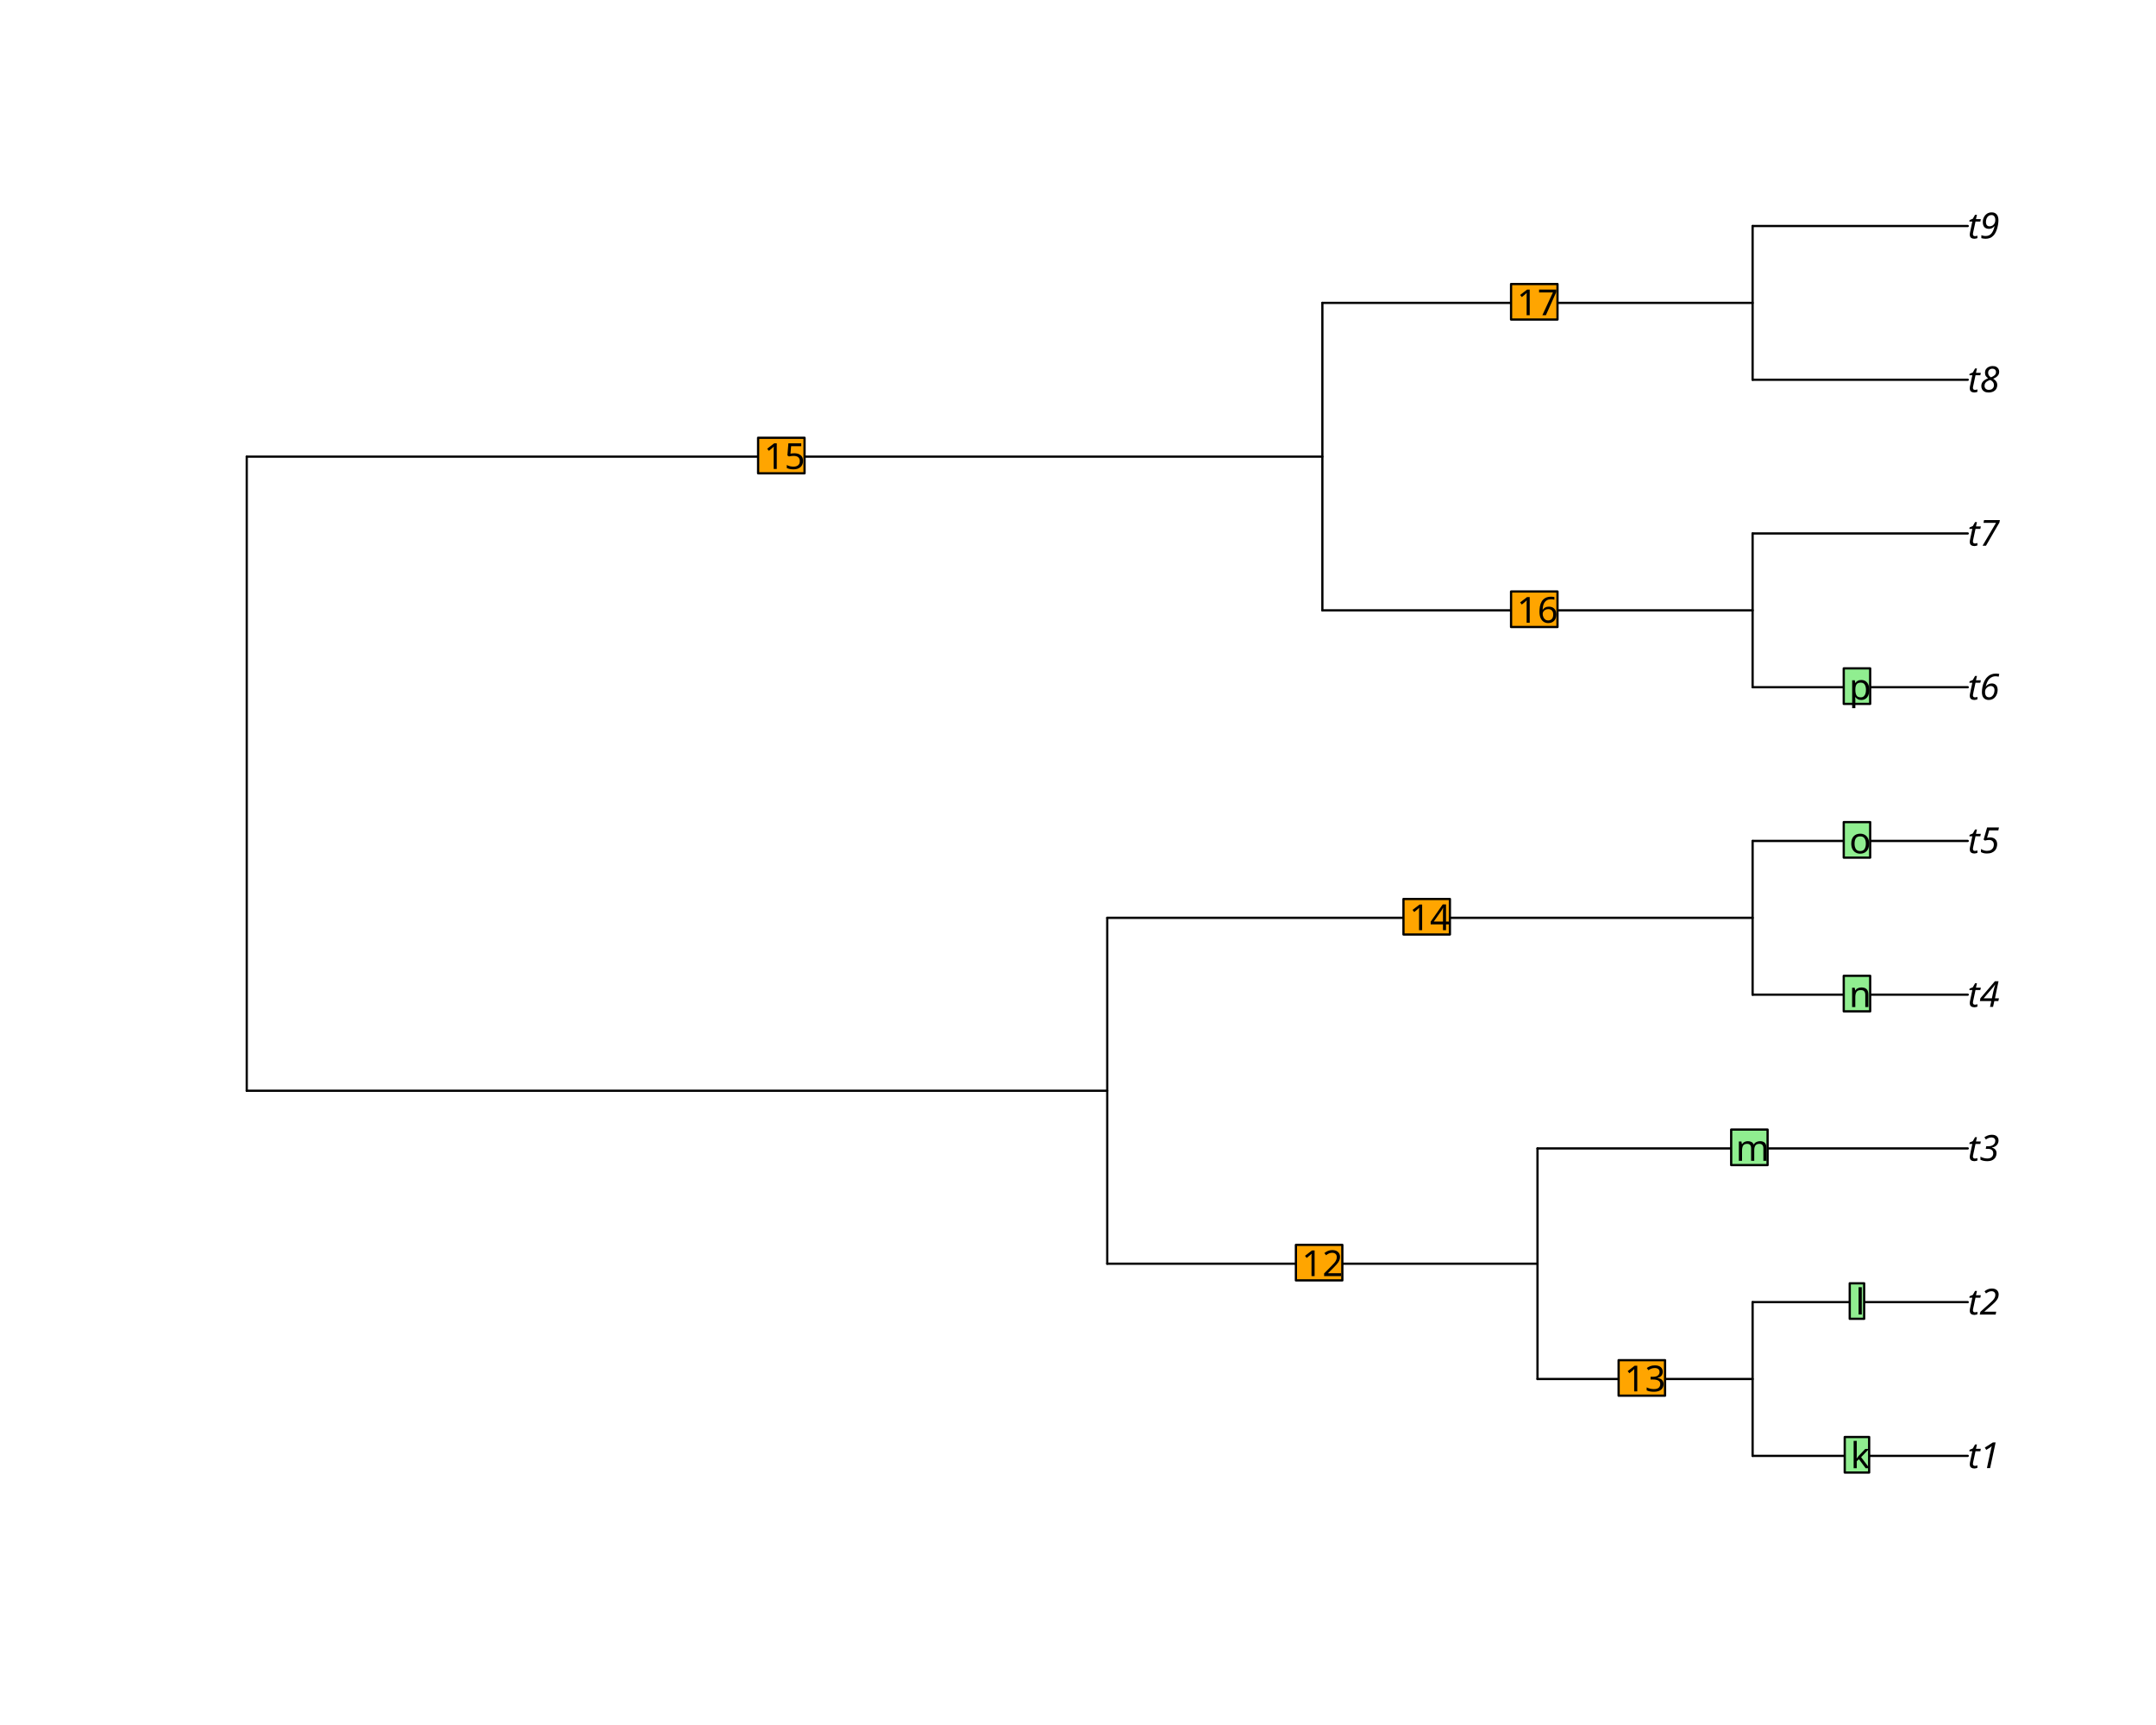
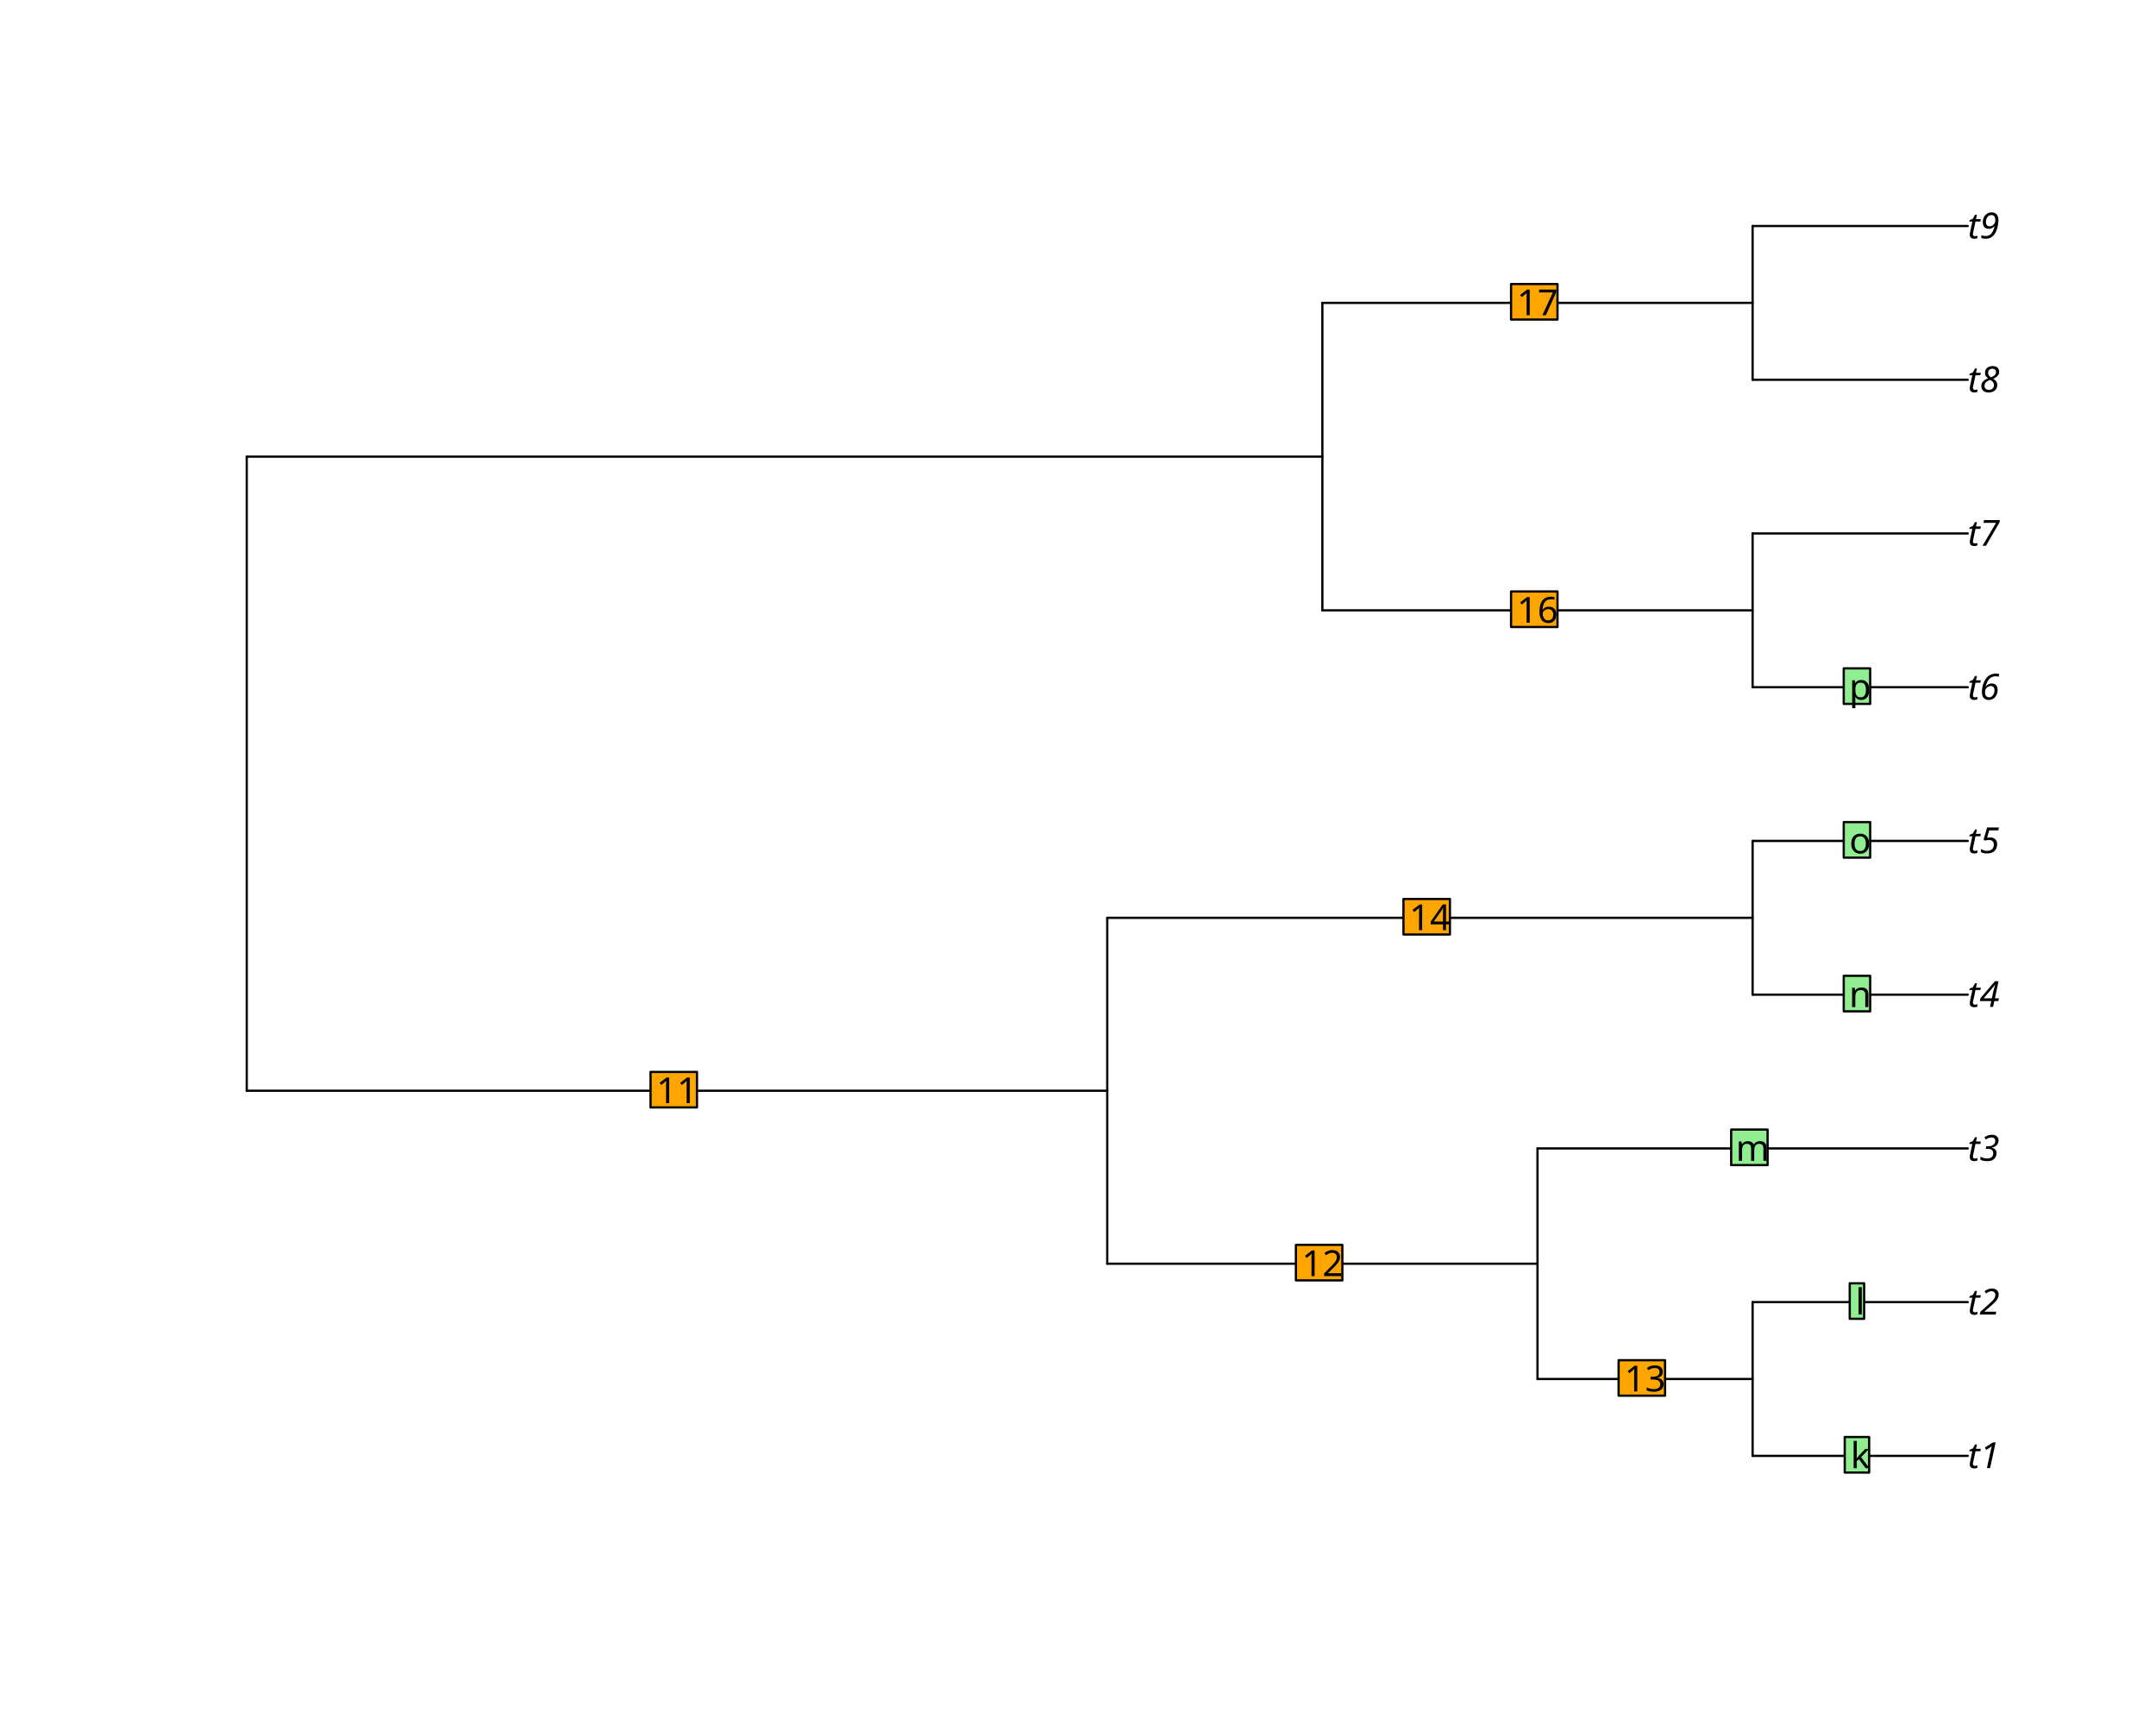
<svg xmlns="http://www.w3.org/2000/svg" class="svglite" data-engine-version="2.0" width="720.00pt" height="576.00pt" viewBox="0 0 720.00 576.00">
  <defs>
    <style type="text/css">
    .svglite line, .svglite polyline, .svglite polygon, .svglite path, .svglite rect, .svglite circle {
      fill: none;
      stroke: #000000;
      stroke-linecap: round;
      stroke-linejoin: round;
      stroke-miterlimit: 10.00;
    }
  </style>
  </defs>
  <rect width="100%" height="100%" style="stroke: none; fill: #FFFFFF;" />
  <defs>
    <clipPath id="cpMC4wMHw3MjAuMDB8MC4wMHw1NzYuMDA=">
      <rect x="0.00" y="0.00" width="720.00" height="576.00" />
    </clipPath>
  </defs>
  <g clip-path="url(#cpMC4wMHw3MjAuMDB8MC4wMHw1NzYuMDA=)">
</g>
  <defs>
    <clipPath id="cpNTkuMDR8Njg5Ljc2fDU5LjA0fDUwMi41Ng==">
      <rect x="59.04" y="59.04" width="630.72" height="443.52" />
    </clipPath>
  </defs>
  <g clip-path="url(#cpNTkuMDR8Njg5Ljc2fDU5LjA0fDUwMi41Ng==)">
    <line x1="82.40" y1="364.22" x2="369.77" y2="364.22" style="stroke-width: 0.75;" />
    <line x1="369.77" y1="421.97" x2="513.45" y2="421.97" style="stroke-width: 0.75;" />
    <line x1="513.45" y1="460.47" x2="585.29" y2="460.47" style="stroke-width: 0.75;" />
    <line x1="585.29" y1="486.13" x2="657.13" y2="486.13" style="stroke-width: 0.75;" />
    <line x1="585.29" y1="434.80" x2="657.13" y2="434.80" style="stroke-width: 0.75;" />
    <line x1="513.45" y1="383.47" x2="657.13" y2="383.47" style="stroke-width: 0.75;" />
    <line x1="369.77" y1="306.47" x2="585.29" y2="306.47" style="stroke-width: 0.75;" />
    <line x1="585.29" y1="332.13" x2="657.13" y2="332.13" style="stroke-width: 0.75;" />
    <line x1="585.29" y1="280.80" x2="657.13" y2="280.80" style="stroke-width: 0.75;" />
    <line x1="82.40" y1="152.47" x2="441.61" y2="152.47" style="stroke-width: 0.75;" />
    <line x1="441.61" y1="203.80" x2="585.29" y2="203.80" style="stroke-width: 0.75;" />
    <line x1="585.29" y1="229.47" x2="657.13" y2="229.47" style="stroke-width: 0.75;" />
    <line x1="585.29" y1="178.13" x2="657.13" y2="178.13" style="stroke-width: 0.75;" />
    <line x1="441.61" y1="101.13" x2="585.29" y2="101.13" style="stroke-width: 0.75;" />
    <line x1="585.29" y1="126.80" x2="657.13" y2="126.80" style="stroke-width: 0.75;" />
    <line x1="585.29" y1="75.47" x2="657.13" y2="75.47" style="stroke-width: 0.75;" />
    <line x1="82.40" y1="364.22" x2="82.40" y2="152.47" style="stroke-width: 0.75;" />
    <line x1="369.77" y1="421.97" x2="369.77" y2="306.47" style="stroke-width: 0.75;" />
    <line x1="513.45" y1="460.47" x2="513.45" y2="383.47" style="stroke-width: 0.75;" />
    <line x1="585.29" y1="486.13" x2="585.29" y2="434.80" style="stroke-width: 0.75;" />
    <line x1="585.29" y1="332.13" x2="585.29" y2="280.80" style="stroke-width: 0.75;" />
    <line x1="441.61" y1="203.80" x2="441.61" y2="101.13" style="stroke-width: 0.75;" />
    <line x1="585.29" y1="229.47" x2="585.29" y2="178.13" style="stroke-width: 0.75;" />
    <line x1="585.29" y1="126.80" x2="585.29" y2="75.47" style="stroke-width: 0.75;" />
    <text x="657.13" y="490.22" style="font-size: 12.00px; font-style: italic; font-family: sans;" textLength="10.01px" lengthAdjust="spacingAndGlyphs">t1</text>
    <text x="657.13" y="438.94" style="font-size: 12.00px; font-style: italic; font-family: sans;" textLength="10.01px" lengthAdjust="spacingAndGlyphs">t2</text>
    <text x="657.13" y="387.60" style="font-size: 12.00px; font-style: italic; font-family: sans;" textLength="10.01px" lengthAdjust="spacingAndGlyphs">t3</text>
    <text x="657.13" y="336.22" style="font-size: 12.00px; font-style: italic; font-family: sans;" textLength="10.01px" lengthAdjust="spacingAndGlyphs">t4</text>
    <text x="657.13" y="284.87" style="font-size: 12.00px; font-style: italic; font-family: sans;" textLength="10.01px" lengthAdjust="spacingAndGlyphs">t5</text>
    <text x="657.13" y="233.60" style="font-size: 12.00px; font-style: italic; font-family: sans;" textLength="10.01px" lengthAdjust="spacingAndGlyphs">t6</text>
    <text x="657.13" y="182.22" style="font-size: 12.00px; font-style: italic; font-family: sans;" textLength="10.01px" lengthAdjust="spacingAndGlyphs">t7</text>
    <text x="657.13" y="130.93" style="font-size: 12.00px; font-style: italic; font-family: sans;" textLength="10.01px" lengthAdjust="spacingAndGlyphs">t8</text>
    <text x="657.13" y="79.60" style="font-size: 12.00px; font-style: italic; font-family: sans;" textLength="10.01px" lengthAdjust="spacingAndGlyphs">t9</text>
+     <rect x="217.25" y="357.93" width="15.51" height="11.86" style="stroke-width: 0.75; fill: #FFA500;" />
    <rect x="432.77" y="415.68" width="15.51" height="11.86" style="stroke-width: 0.75; fill: #FFA500;" />
    <rect x="540.54" y="454.18" width="15.51" height="11.86" style="stroke-width: 0.75; fill: #FFA500;" />
    <rect x="468.69" y="300.18" width="15.51" height="11.86" style="stroke-width: 0.75; fill: #FFA500;" />
-     <rect x="253.17" y="146.18" width="15.51" height="11.86" style="stroke-width: 0.75; fill: #FFA500;" />
    <rect x="504.62" y="197.51" width="15.51" height="11.86" style="stroke-width: 0.75; fill: #FFA500;" />
    <rect x="504.62" y="94.84" width="15.51" height="11.86" style="stroke-width: 0.75; fill: #FFA500;" />
+     <text x="226.08" y="368.35" text-anchor="middle" style="font-size: 12.00px; font-family: sans;" textLength="13.35px" lengthAdjust="spacingAndGlyphs">11</text>
    <text x="441.61" y="426.10" text-anchor="middle" style="font-size: 12.00px; font-family: sans;" textLength="13.35px" lengthAdjust="spacingAndGlyphs">12</text>
    <text x="549.37" y="464.60" text-anchor="middle" style="font-size: 12.00px; font-family: sans;" textLength="13.35px" lengthAdjust="spacingAndGlyphs">13</text>
    <text x="477.53" y="310.60" text-anchor="middle" style="font-size: 12.00px; font-family: sans;" textLength="13.35px" lengthAdjust="spacingAndGlyphs">14</text>
-     <text x="262.00" y="156.60" text-anchor="middle" style="font-size: 12.00px; font-family: sans;" textLength="13.35px" lengthAdjust="spacingAndGlyphs">15</text>
    <text x="513.45" y="207.93" text-anchor="middle" style="font-size: 12.00px; font-family: sans;" textLength="13.35px" lengthAdjust="spacingAndGlyphs">16</text>
    <text x="513.45" y="105.26" text-anchor="middle" style="font-size: 12.00px; font-family: sans;" textLength="13.35px" lengthAdjust="spacingAndGlyphs">17</text>
    <rect x="616.05" y="479.84" width="8.16" height="11.86" style="stroke-width: 0.75; fill: #90EE90;" />
    <rect x="617.72" y="428.51" width="4.82" height="11.86" style="stroke-width: 0.75; fill: #90EE90;" />
    <rect x="578.13" y="377.18" width="12.16" height="11.86" style="stroke-width: 0.75; fill: #90EE90;" />
    <rect x="615.72" y="325.84" width="8.83" height="11.86" style="stroke-width: 0.75; fill: #90EE90;" />
    <rect x="615.72" y="274.51" width="8.83" height="11.86" style="stroke-width: 0.75; fill: #90EE90;" />
    <rect x="615.72" y="223.18" width="8.83" height="11.86" style="stroke-width: 0.75; fill: #90EE90;" />
    <text x="621.21" y="490.26" text-anchor="middle" style="font-size: 12.00px; font-family: sans;" textLength="6.00px" lengthAdjust="spacingAndGlyphs">k</text>
    <text x="621.21" y="438.93" text-anchor="middle" style="font-size: 12.00px; font-family: sans;" textLength="2.66px" lengthAdjust="spacingAndGlyphs">l</text>
    <text x="585.29" y="387.60" text-anchor="middle" style="font-size: 12.00px; font-family: sans;" textLength="10.00px" lengthAdjust="spacingAndGlyphs">m</text>
    <text x="621.21" y="336.26" text-anchor="middle" style="font-size: 12.00px; font-family: sans;" textLength="6.67px" lengthAdjust="spacingAndGlyphs">n</text>
    <text x="621.21" y="284.93" text-anchor="middle" style="font-size: 12.00px; font-family: sans;" textLength="6.67px" lengthAdjust="spacingAndGlyphs">o</text>
    <text x="621.21" y="233.60" text-anchor="middle" style="font-size: 12.00px; font-family: sans;" textLength="6.67px" lengthAdjust="spacingAndGlyphs">p</text>
  </g>
</svg>
